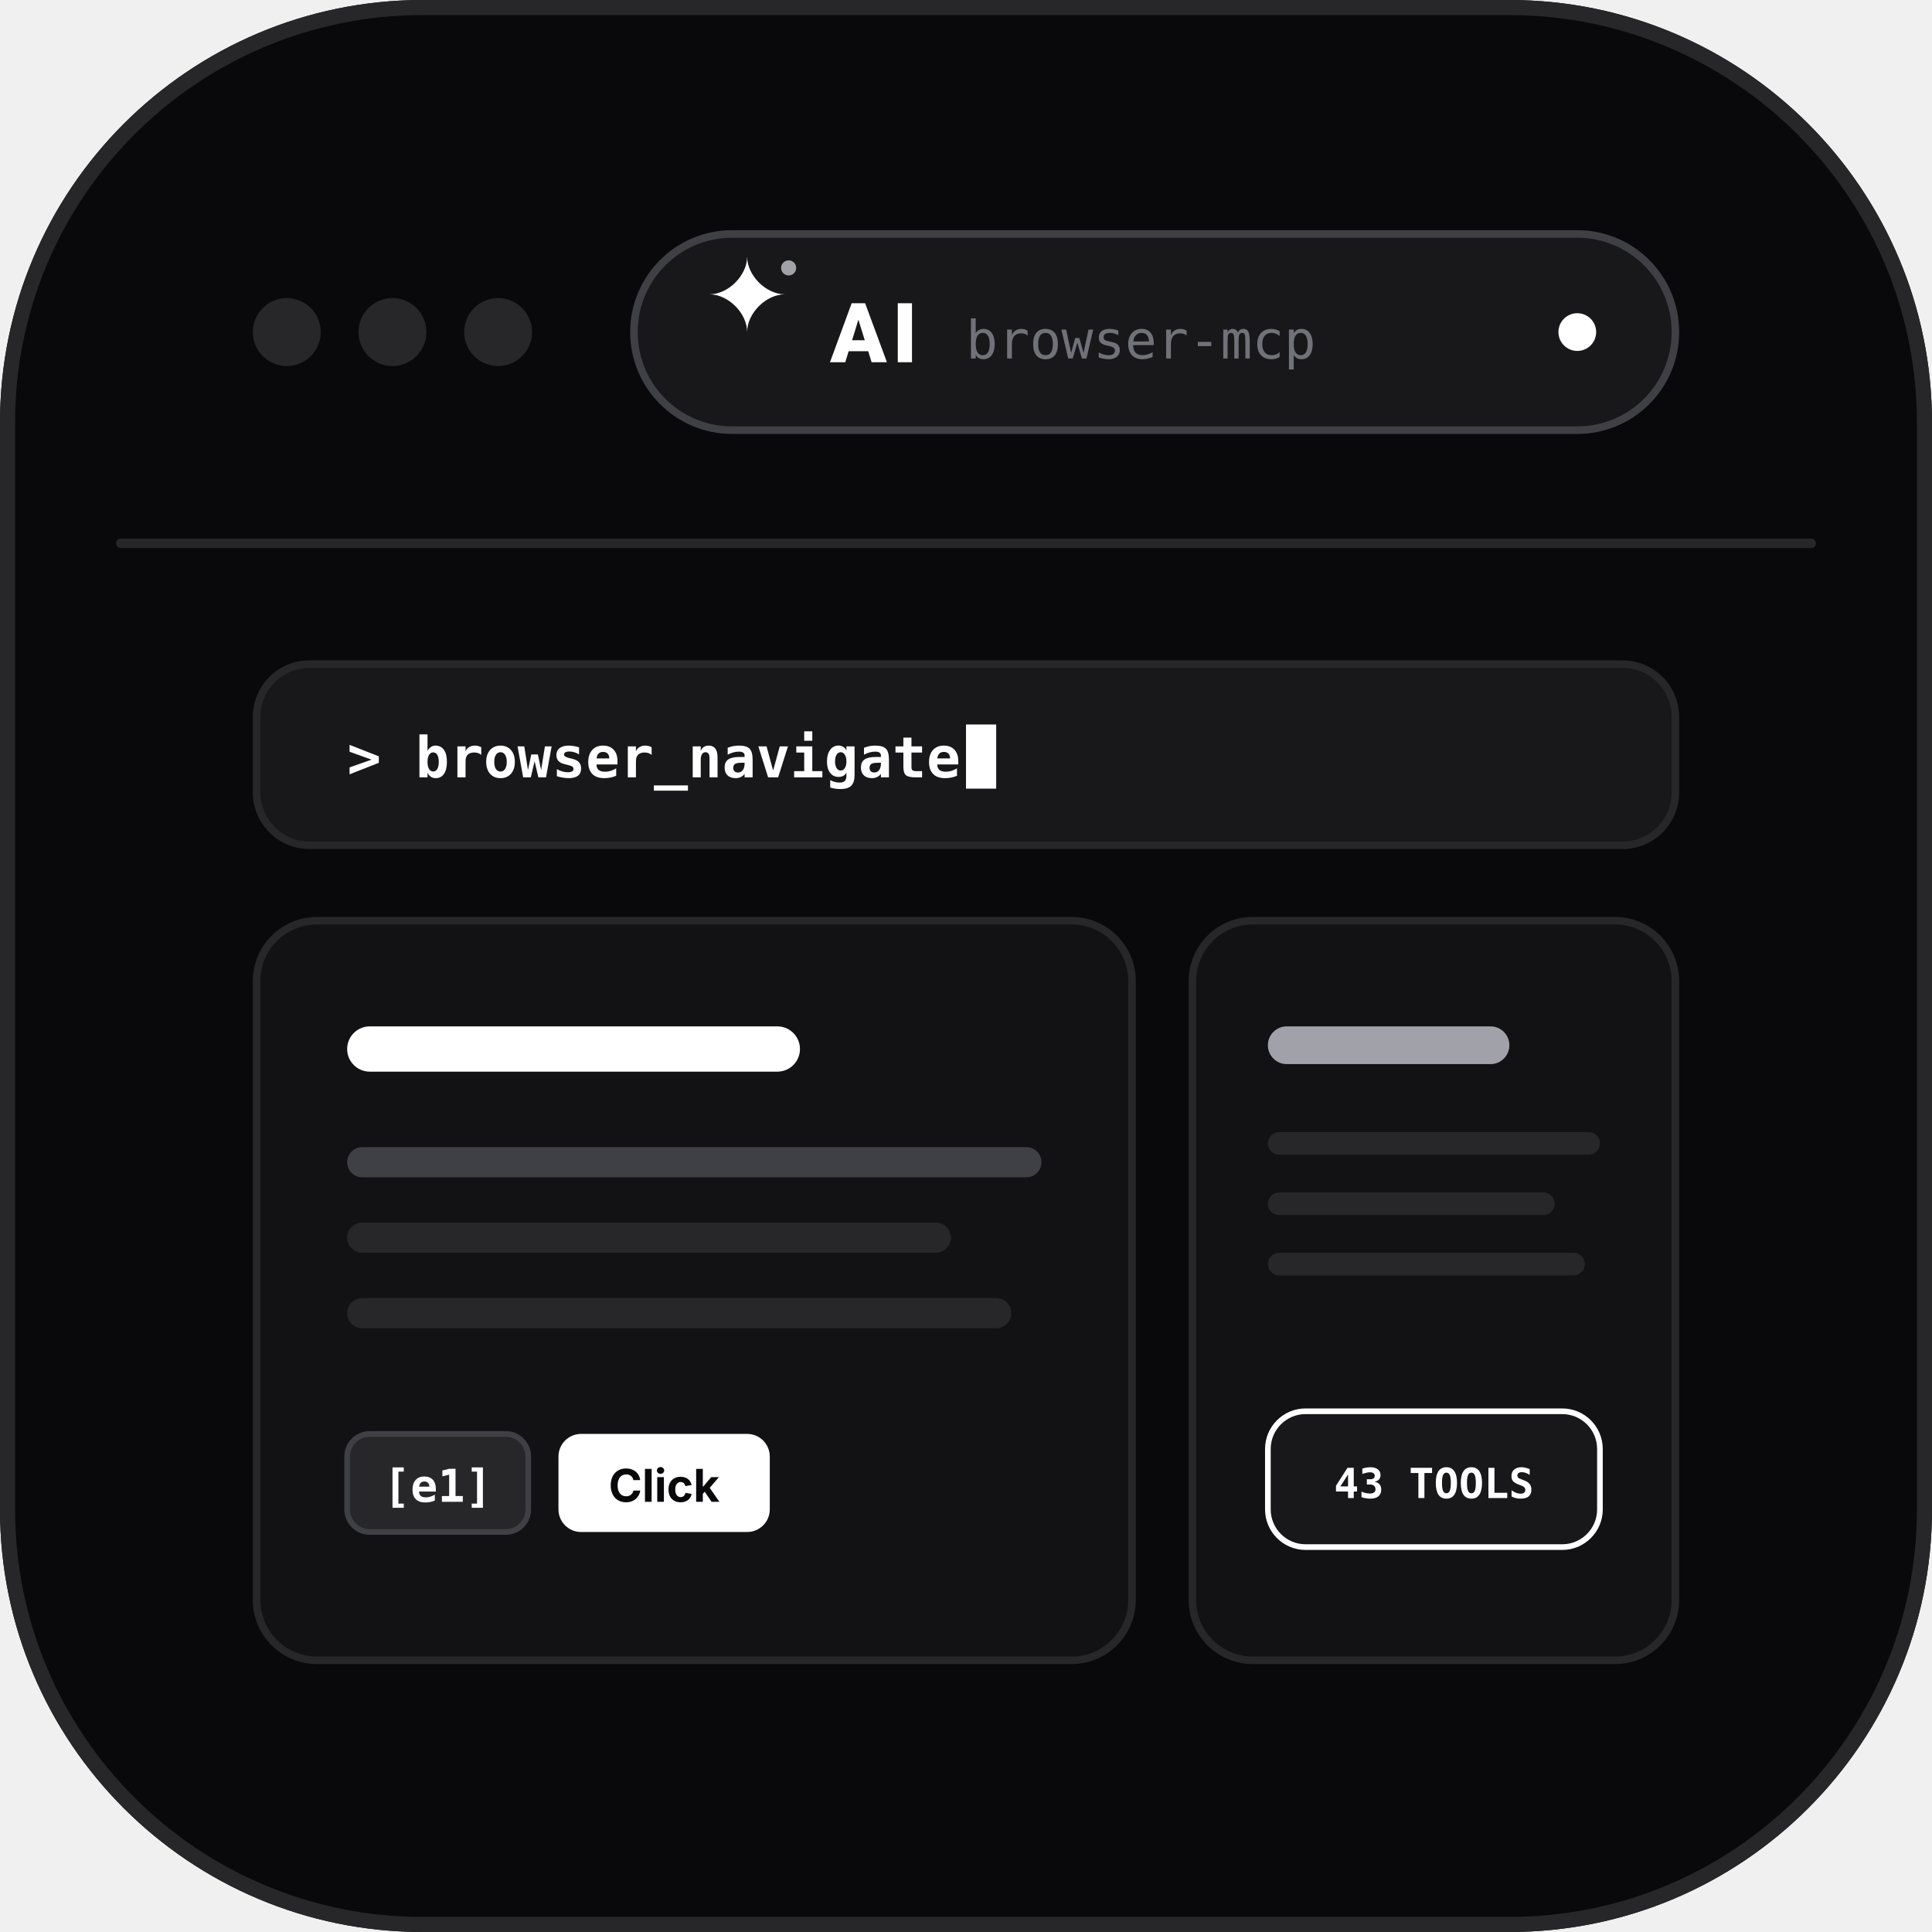
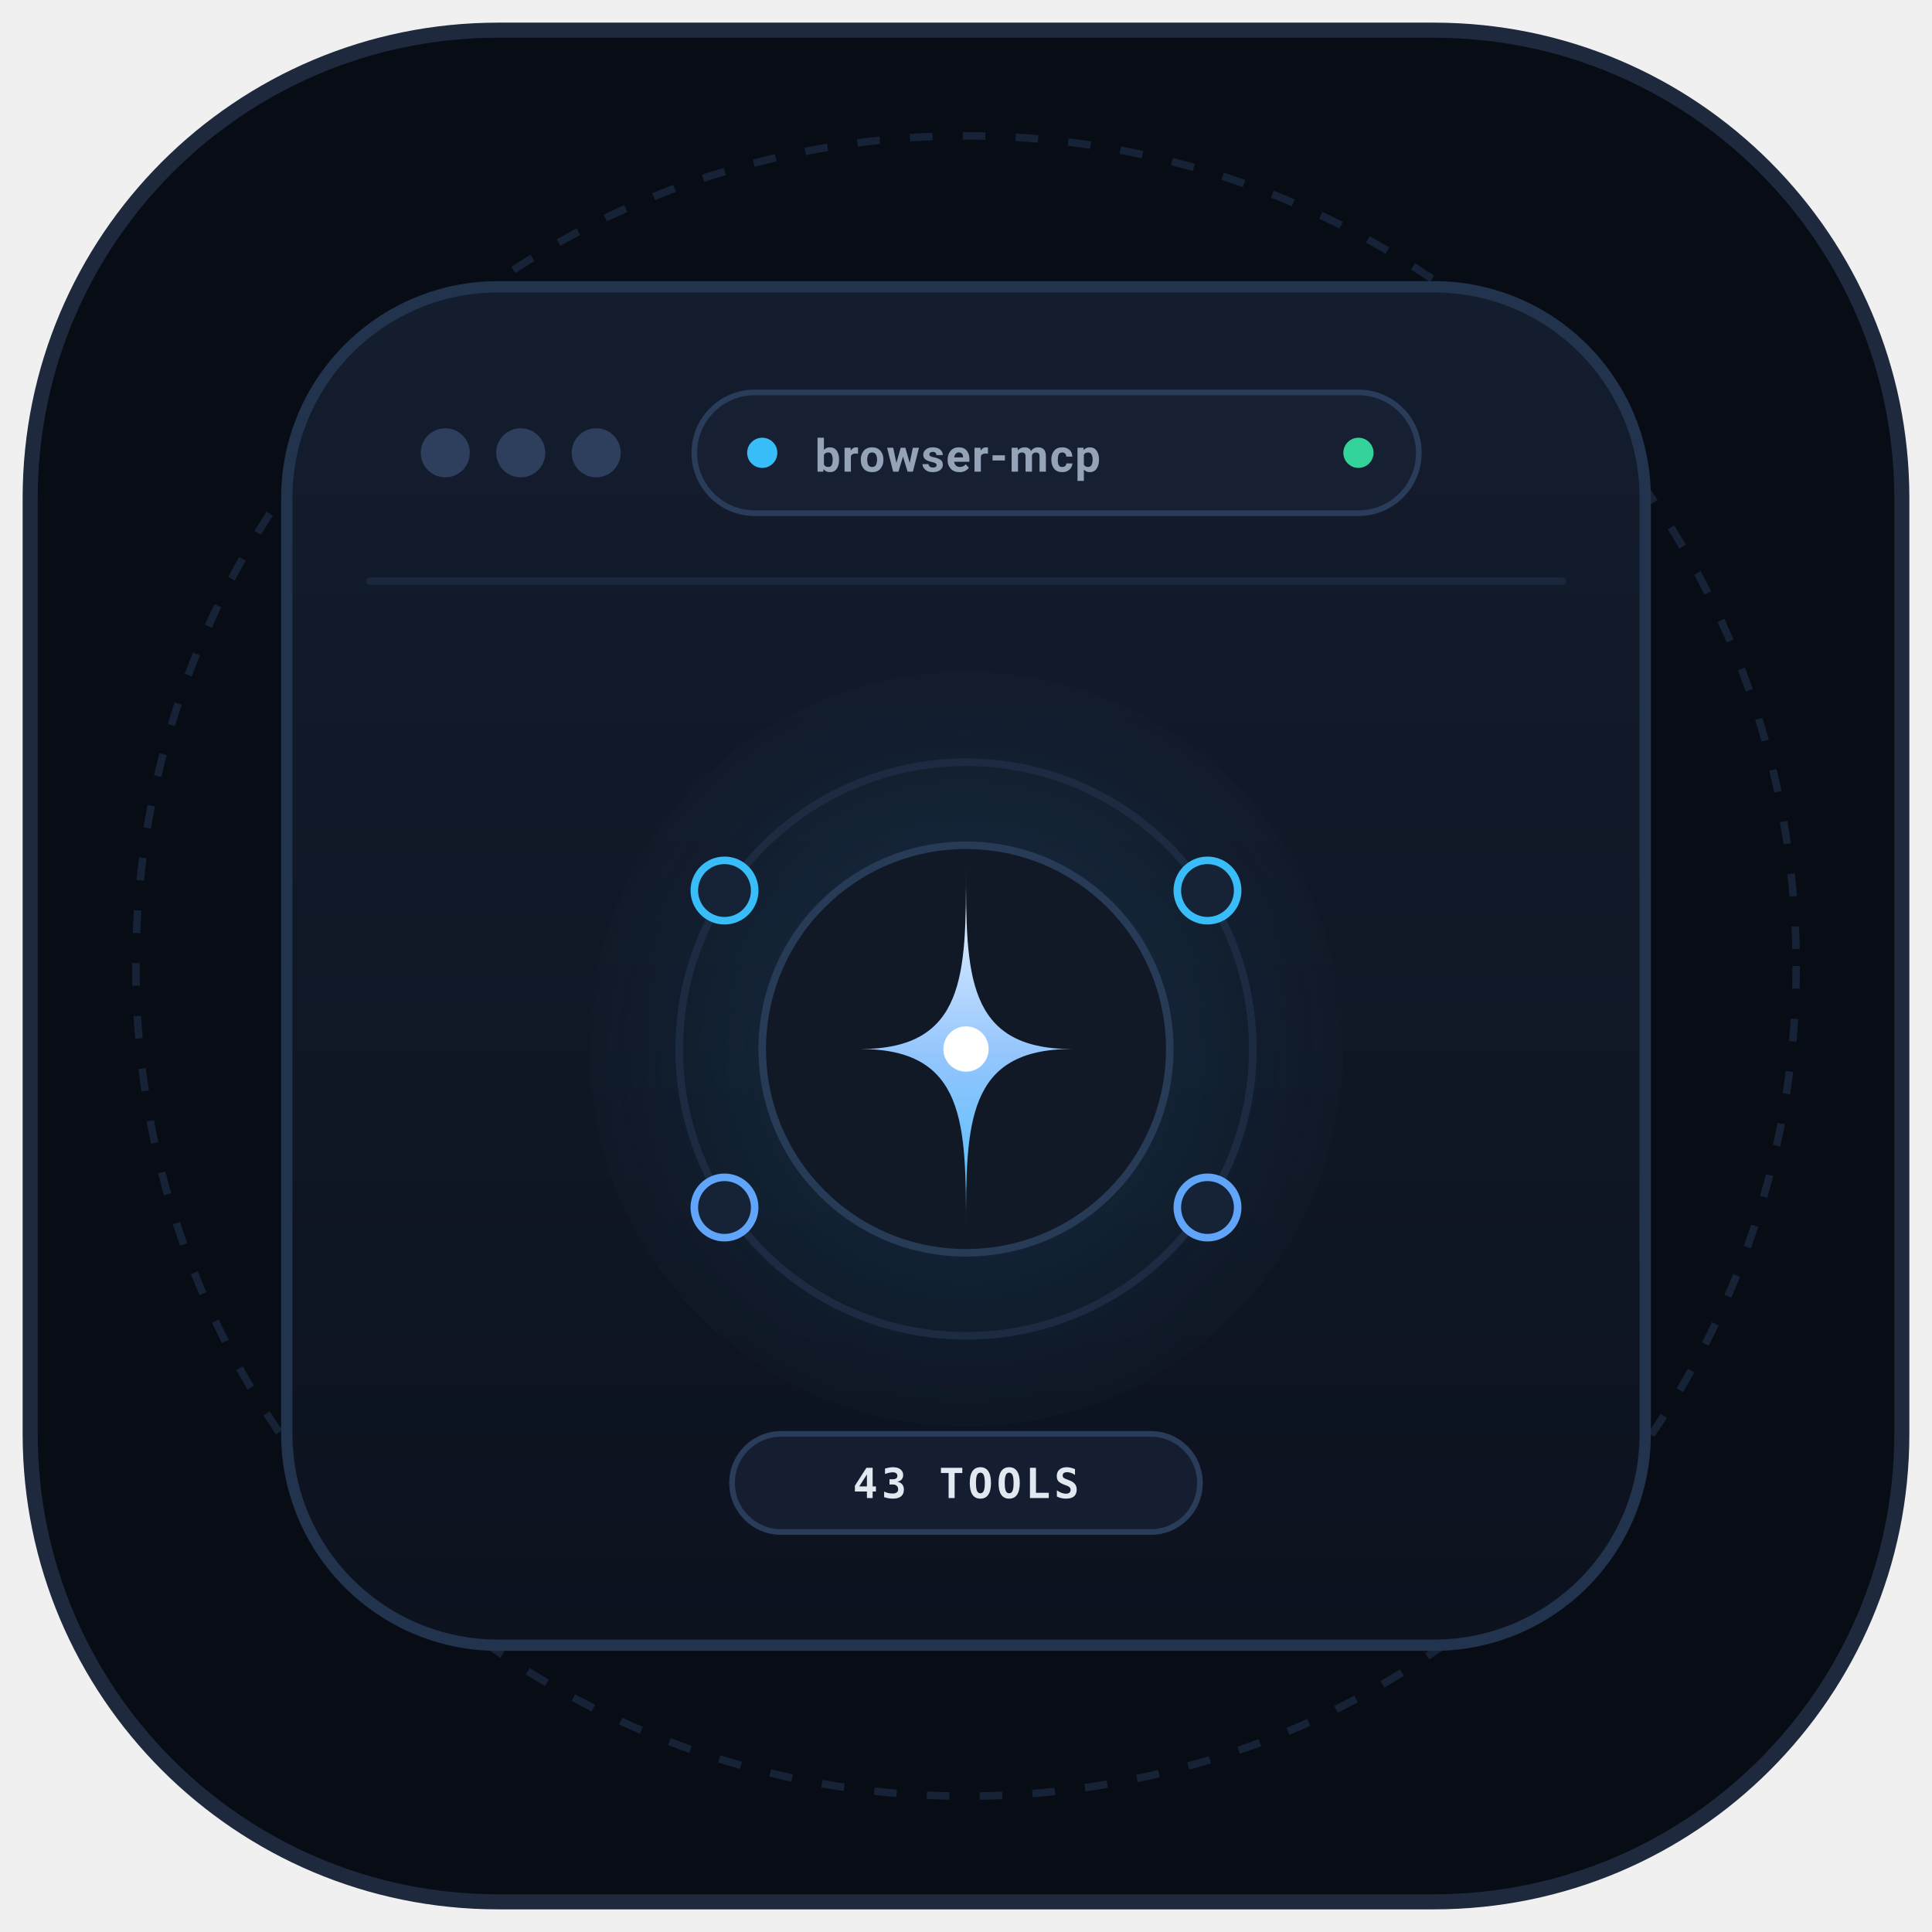
<svg xmlns="http://www.w3.org/2000/svg" width="512" height="512" viewBox="0 0 512 512" fill="none">
-   <rect width="512" height="512" rx="112" fill="#09090b" />
-   <rect x="2" y="2" width="508" height="508" rx="110" stroke="#27272a" stroke-width="4" />
-   <path d="M 32 144 L 480 144" stroke="#27272a" stroke-width="2.5" stroke-linecap="round" />
-   <circle cx="76" cy="88" r="9" fill="#27272a" />
-   <circle cx="104" cy="88" r="9" fill="#27272a" />
-   <circle cx="132" cy="88" r="9" fill="#27272a" />
-   <rect x="168" y="62" width="276" height="52" rx="26" fill="#18181b" stroke="#3f3f46" stroke-width="2" />
-   <path d="M 198 88 C 198 83 203 78 208 78 C 203 78 198 73 198 68 C 198 73 193 78 188 78 C 193 78 198 83 198 88 Z" fill="#ffffff" />
-   <circle cx="209" cy="71" r="2" fill="#a1a1aa" />
-   <text x="220" y="96" font-family="-apple-system, BlinkMacSystemFont, 'Segoe UI', Roboto, 'Helvetica Neue', Arial, sans-serif" font-weight="900" font-size="22" fill="#ffffff" letter-spacing="1.5">AI</text>
-   <text x="256" y="95" font-family="ui-monospace, SFMono-Regular, Menlo, monospace" font-weight="500" font-size="14" fill="#71717a">browser-mcp</text>
-   <circle cx="418" cy="88" r="5" fill="#ffffff" />
-   <rect x="68" y="176" width="376" height="48" rx="14" fill="#18181b" stroke="#27272a" stroke-width="2" />
-   <text x="92" y="206" font-family="ui-monospace, SFMono-Regular, Menlo, monospace" font-size="15" fill="#ffffff" font-weight="600">&gt; browser_navigate</text>
-   <rect x="256" y="192" width="8" height="17" fill="#ffffff" />
-   <rect x="68" y="244" width="232" height="196" rx="16" fill="#121215" stroke="#27272a" stroke-width="2" />
-   <rect x="92" y="272" width="120" height="12" rx="6" fill="#ffffff" />
-   <rect x="92" y="304" width="184" height="8" rx="4" fill="#3f3f46" />
-   <rect x="92" y="324" width="160" height="8" rx="4" fill="#27272a" />
-   <rect x="92" y="344" width="176" height="8" rx="4" fill="#27272a" />
-   <rect x="92" y="380" width="48" height="26" rx="6" fill="#27272a" stroke="#3f3f46" stroke-width="1.5" />
-   <text x="116" y="398" text-anchor="middle" font-family="ui-monospace, SFMono-Regular, Menlo, monospace" font-size="12" fill="#ffffff" font-weight="700">[e1]</text>
-   <rect x="148" y="380" width="56" height="26" rx="6" fill="#ffffff" />
-   <text x="176" y="398" text-anchor="middle" font-family="-apple-system, BlinkMacSystemFont, 'Segoe UI', sans-serif" font-size="12" fill="#09090b" font-weight="700">Click</text>
-   <rect x="316" y="244" width="128" height="196" rx="16" fill="#121215" stroke="#27272a" stroke-width="2" />
-   <rect x="336" y="272" width="64" height="10" rx="5" fill="#a1a1aa" />
-   <rect x="336" y="300" width="88" height="6" rx="3" fill="#27272a" />
-   <rect x="336" y="316" width="76" height="6" rx="3" fill="#27272a" />
-   <rect x="336" y="332" width="84" height="6" rx="3" fill="#27272a" />
-   <rect x="336" y="374" width="88" height="36" rx="10" fill="#18181b" stroke="#ffffff" stroke-width="1.5" />
-   <text x="380" y="397" text-anchor="middle" font-family="ui-monospace, SFMono-Regular, Menlo, monospace" font-size="11" fill="#ffffff" font-weight="700">43 TOOLS</text>
+   <defs>
+     <linearGradient id="coreGradient" x1="256" y1="224" x2="256" y2="336" gradientUnits="userSpaceOnUse">
+       <stop offset="0%" stop-color="#ffffff" />
+       <stop offset="50%" stop-color="#93c5fd" />
+       <stop offset="100%" stop-color="#38bdf8" />
+     </linearGradient>
+     <linearGradient id="cardGlow" x1="256" y1="76" x2="256" y2="436" gradientUnits="userSpaceOnUse">
+       <stop offset="0%" stop-color="#141d2e" />
+       <stop offset="100%" stop-color="#0c121e" />
+     </linearGradient>
+     <radialGradient id="halo" cx="256" cy="280" r="110" gradientUnits="userSpaceOnUse">
+       <stop offset="0%" stop-color="#38bdf8" stop-opacity="0.16" />
+       <stop offset="70%" stop-color="#38bdf8" stop-opacity="0.04" />
+       <stop offset="100%" stop-color="#38bdf8" stop-opacity="0" />
+     </radialGradient>
+   </defs>
+   <rect x="8" y="8" width="496" height="496" rx="124" fill="#080c14" stroke="#1e293d" stroke-width="4" />
+   <circle cx="256" cy="256" r="220" stroke="#162236" stroke-width="2" stroke-dasharray="6 8" />
+   <rect x="76" y="76" width="360" height="360" rx="56" fill="url(#cardGlow)" stroke="#22334d" stroke-width="3" />
+   <circle cx="118" cy="120" r="6.5" fill="#2d3f5c" />
+   <circle cx="138" cy="120" r="6.5" fill="#2d3f5c" />
+   <circle cx="158" cy="120" r="6.5" fill="#2d3f5c" />
+   <rect x="184" y="104" width="192" height="32" rx="16" fill="#162032" stroke="#293c5a" stroke-width="1.5" />
+   <circle cx="202" cy="120" r="4" fill="#38bdf8" />
+   <text x="216" y="125" font-family="-apple-system, BlinkMacSystemFont, 'Segoe UI', Roboto, sans-serif" font-weight="600" font-size="12" fill="#94a3b8" letter-spacing="0.4">browser-mcp</text>
+   <circle cx="360" cy="120" r="4" fill="#34d399" />
+   <line x1="98" y1="154" x2="414" y2="154" stroke="#1a273c" stroke-width="2" stroke-linecap="round" />
+   <circle cx="256" cy="278" r="100" fill="url(#halo)" />
+   <circle cx="256" cy="278" r="76" fill="none" stroke="#1c2b42" stroke-width="2" />
+   <circle cx="256" cy="278" r="54" fill="#111826" stroke="#273a56" stroke-width="2" />
+   <path d="M 256 230 C 256 258 256 278 228 278 C 256 278 256 298 256 326 C 256 298 256 278 284 278 C 256 278 256 258 256 230 Z" fill="url(#coreGradient)" />
+   <circle cx="256" cy="278" r="6" fill="#ffffff" />
+   <circle cx="192" cy="236" r="8" fill="#162235" stroke="#38bdf8" stroke-width="2" />
+   <circle cx="320" cy="236" r="8" fill="#162235" stroke="#38bdf8" stroke-width="2" />
+   <circle cx="192" cy="320" r="8" fill="#162235" stroke="#60a5fa" stroke-width="2" />
+   <circle cx="320" cy="320" r="8" fill="#162235" stroke="#60a5fa" stroke-width="2" />
+   <rect x="194" y="380" width="124" height="26" rx="13" fill="#141e30" stroke="#293c5a" stroke-width="1.5" />
+   <text x="256" y="397" text-anchor="middle" font-family="ui-monospace, SFMono-Regular, Menlo, monospace" font-size="11" font-weight="700" fill="#e2e8f0" letter-spacing="1">43 TOOLS</text>
</svg>
